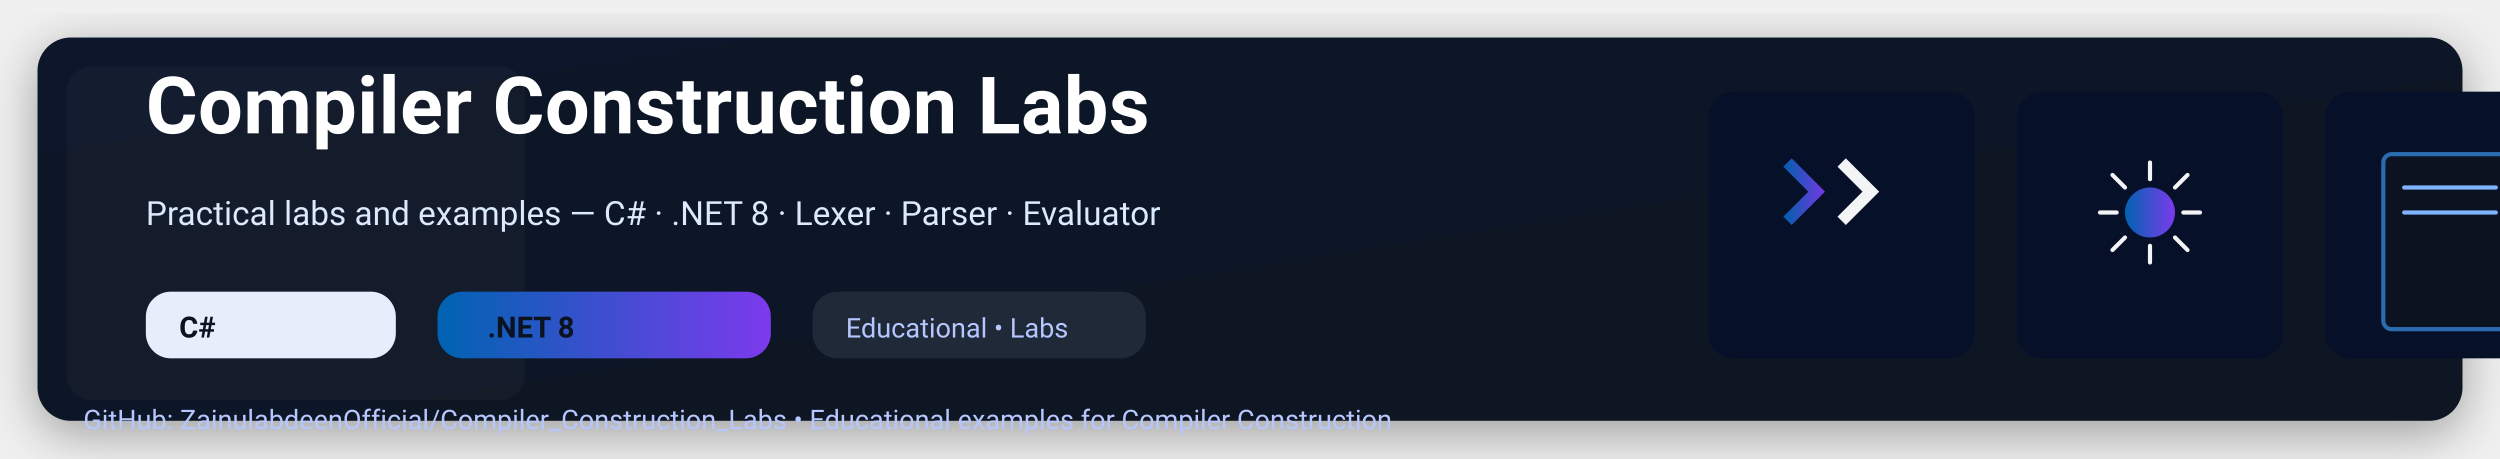
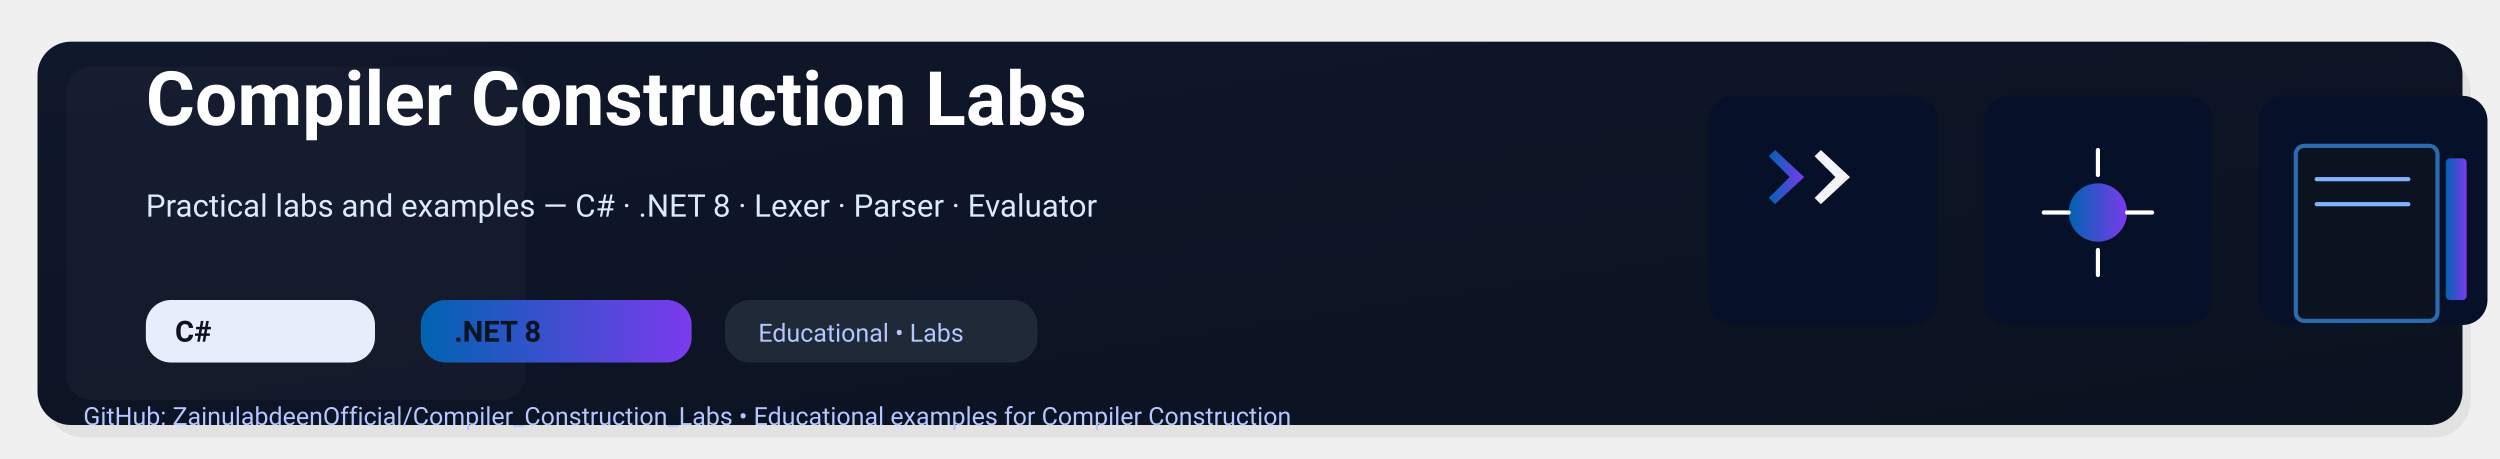
- <svg xmlns="http://www.w3.org/2000/svg" width="1200" height="220" viewBox="0 0 1200 220" role="img" aria-labelledby="title desc">
+ <svg xmlns="http://www.w3.org/2000/svg" width="1200" height="220" viewBox="0 0 1200 220" preserveAspectRatio="xMidYMid meet" role="img" aria-labelledby="title desc" style="overflow:visible;">
  <defs>
    <linearGradient id="bgGrad" x1="0" x2="1" y1="0" y2="1">
      <stop offset="0" stop-color="#0f172a" />
      <stop offset="1" stop-color="#0b1220" />
    </linearGradient>
    <linearGradient id="accent" x1="0" x2="1">
      <stop offset="0" stop-color="#0063b1" />
      <stop offset="1" stop-color="#7c3aed" />
    </linearGradient>
-     <filter id="softShadow" x="-50%" y="-50%" width="200%" height="200%">
-       <feDropShadow dx="0" dy="6" stdDeviation="12" flood-color="#000" flood-opacity="0.35" />
-     </filter>
    <style>
-       .title { font: 38px 'Segoe UI', Roboto, Arial, sans-serif; fill: #ffffff; font-weight: 700; letter-spacing: 0.2px; }
-       .subtitle { font: 16px 'Segoe UI', Roboto, Arial, sans-serif; fill: #dbeafe; }
-       .pill { font: 14px 'Segoe UI', Roboto, Arial, sans-serif; fill: #0b1220; font-weight:600; }
-       .meta { font: 13px 'Segoe UI', Roboto, Arial, sans-serif; fill: #b6c7ff; }
+       .title { font: 36px "Segoe UI", Roboto, Arial, sans-serif; fill: #ffffff; font-weight:700; }
+       .subtitle { font: 15px "Segoe UI", Roboto, Arial, sans-serif; fill: #dbeafe; }
+       .pill { font: 14px "Segoe UI", Roboto, Arial, sans-serif; fill: #0b1220; font-weight:600; }
+       .meta { font: 12px "Segoe UI", Roboto, Arial, sans-serif; fill: #b6c7ff; }
      .icon-accent { fill: url(#accent); }
      .icon-white { fill: #ffffff; opacity: 0.95; }
    </style>
  </defs>
-   <rect x="18" y="18" rx="16" ry="16" width="1164" height="184" fill="url(#bgGrad)" filter="url(#softShadow)" />
-   <rect x="32" y="32" rx="12" ry="12" width="220" height="160" fill="rgba(255,255,255,0.03)" />
-   <g transform="translate(70,64)">
+   <rect x="22" y="26" rx="18" ry="18" width="1164" height="184" fill="#000000" opacity="0.06" />
+   <rect x="18" y="20" rx="16" ry="16" width="1164" height="184" fill="url(#bgGrad)" />
+   <rect x="32" y="32" rx="12" ry="12" width="220" height="160" fill="#ffffff" fill-opacity="0.03" />
+   <g transform="translate(70,60)">
    <text class="title">Compiler Construction Labs</text>
    <text class="subtitle" transform="translate(0,44)">Practical labs and examples — C# · .NET 8 · Lexer · Parser · Evaluator</text>
-     <g transform="translate(0,76)">
-       <rect x="0" y="0" rx="12" ry="12" width="120" height="32" fill="#e6eefc" />
-       <text class="pill" x="16" y="22">C#</text>
-       <rect x="140" y="0" rx="12" ry="12" width="160" height="32" fill="url(#accent)" />
-       <text class="pill" x="164" y="22" fill="#ffffff">.NET 8</text>
-       <rect x="320" y="0" rx="12" ry="12" width="160" height="32" fill="#1f2937" />
-       <text class="meta" x="336" y="22">Educational • Labs</text>
+     <g transform="translate(0,84)">
+       <rect x="0" y="0" rx="12" ry="12" width="110" height="30" fill="#e6eefc" />
+       <text class="pill" x="14" y="20">C#</text>
+       <rect x="132" y="0" rx="12" ry="12" width="130" height="30" fill="url(#accent)" />
+       <text class="pill" x="148" y="20" fill="#ffffff">.NET 8</text>
+       <rect x="278" y="0" rx="12" ry="12" width="150" height="30" fill="#1f2937" />
+       <text class="meta" x="294" y="20">Educational • Labs</text>
    </g>
  </g>
-   <g transform="translate(820,44)">
+   <g transform="translate(820,46)">
    <g transform="translate(0,0)">
-       <rect x="0" y="0" rx="12" ry="12" width="128" height="128" fill="#071029" />
-       <g transform="translate(22,32)">
-         <path class="icon-accent" d="M18 0 L14 4 L26 16 L14 28 L18 32 L34 16 Z" opacity="0.95" />
-         <path class="icon-white" d="M44 0 L40 4 L52 16 L40 28 L44 32 L60 16 Z" opacity="0.92" />
+       <rect x="0" y="0" rx="12" ry="12" width="110" height="110" fill="#071029" />
+       <g transform="translate(18,26)">
+         <path class="icon-accent" d="M14 0 L11 3 L21 13 L11 23 L14 26 L28 13 Z" />
+         <path class="icon-white" d="M36 0 L33 3 L43 13 L33 23 L36 26 L50 13 Z" opacity="0.95" />
      </g>
    </g>
-     <g transform="translate(148,0)">
-       <rect x="0" y="0" rx="12" ry="12" width="128" height="128" fill="#071029" />
-       <g transform="translate(34,28)">
-         <circle cx="30" cy="30" r="12" fill="url(#accent)" />
-         <path class="icon-white" d="M30 14 L30 6 M30 54 L30 46 M14 30 L6 30 M54 30 L46 30 M18 18 L12 12 M42 42 L48 48 M18 42 L12 48 M42 18 L48 12" stroke="#ffffff" stroke-width="2" stroke-linecap="round" />
+     <g transform="translate(132,0)">
+       <rect x="0" y="0" rx="12" ry="12" width="110" height="110" fill="#071029" />
+       <g transform="translate(15,20)">
+         <circle cx="40" cy="36" r="14" fill="url(#accent)" />
+         <g stroke="#ffffff" stroke-width="2" stroke-linecap="round" transform="translate(0,0)">
+           <line x1="40" y1="18" x2="40" y2="6" />
+           <line x1="40" y1="54" x2="40" y2="66" />
+           <line x1="26" y1="36" x2="14" y2="36" />
+           <line x1="54" y1="36" x2="66" y2="36" />
+         </g>
      </g>
    </g>
-     <g transform="translate(296,0)">
-       <rect x="0" y="0" rx="12" ry="12" width="128" height="128" fill="#071029" />
-       <g transform="translate(26,28)">
+     <g transform="translate(264,0)">
+       <rect x="0" y="0" rx="12" ry="12" width="110" height="110" fill="#071029" />
+       <g transform="translate(16,22)">
        <rect x="2" y="2" width="68" height="84" rx="4" fill="#0b1220" stroke="#2b6cb0" stroke-width="2" />
        <line x1="12" y1="18" x2="56" y2="18" stroke="#7fb3ff" stroke-width="2" stroke-linecap="round" />
        <line x1="12" y1="30" x2="56" y2="30" stroke="#7fb3ff" stroke-width="2" stroke-linecap="round" />
        <rect x="74" y="8" width="10" height="68" rx="2" fill="url(#accent)" />
      </g>
    </g>
  </g>
-   <text x="40" y="206" class="meta">GitHub: ZainulabdeenOfficial/Compiler_Construction_Labs • Educational examples for Compiler Construction</text>
+   <text x="40" y="204" class="meta">GitHub: ZainulabdeenOfficial/Compiler_Construction_Labs • Educational examples for Compiler Construction</text>
</svg>
